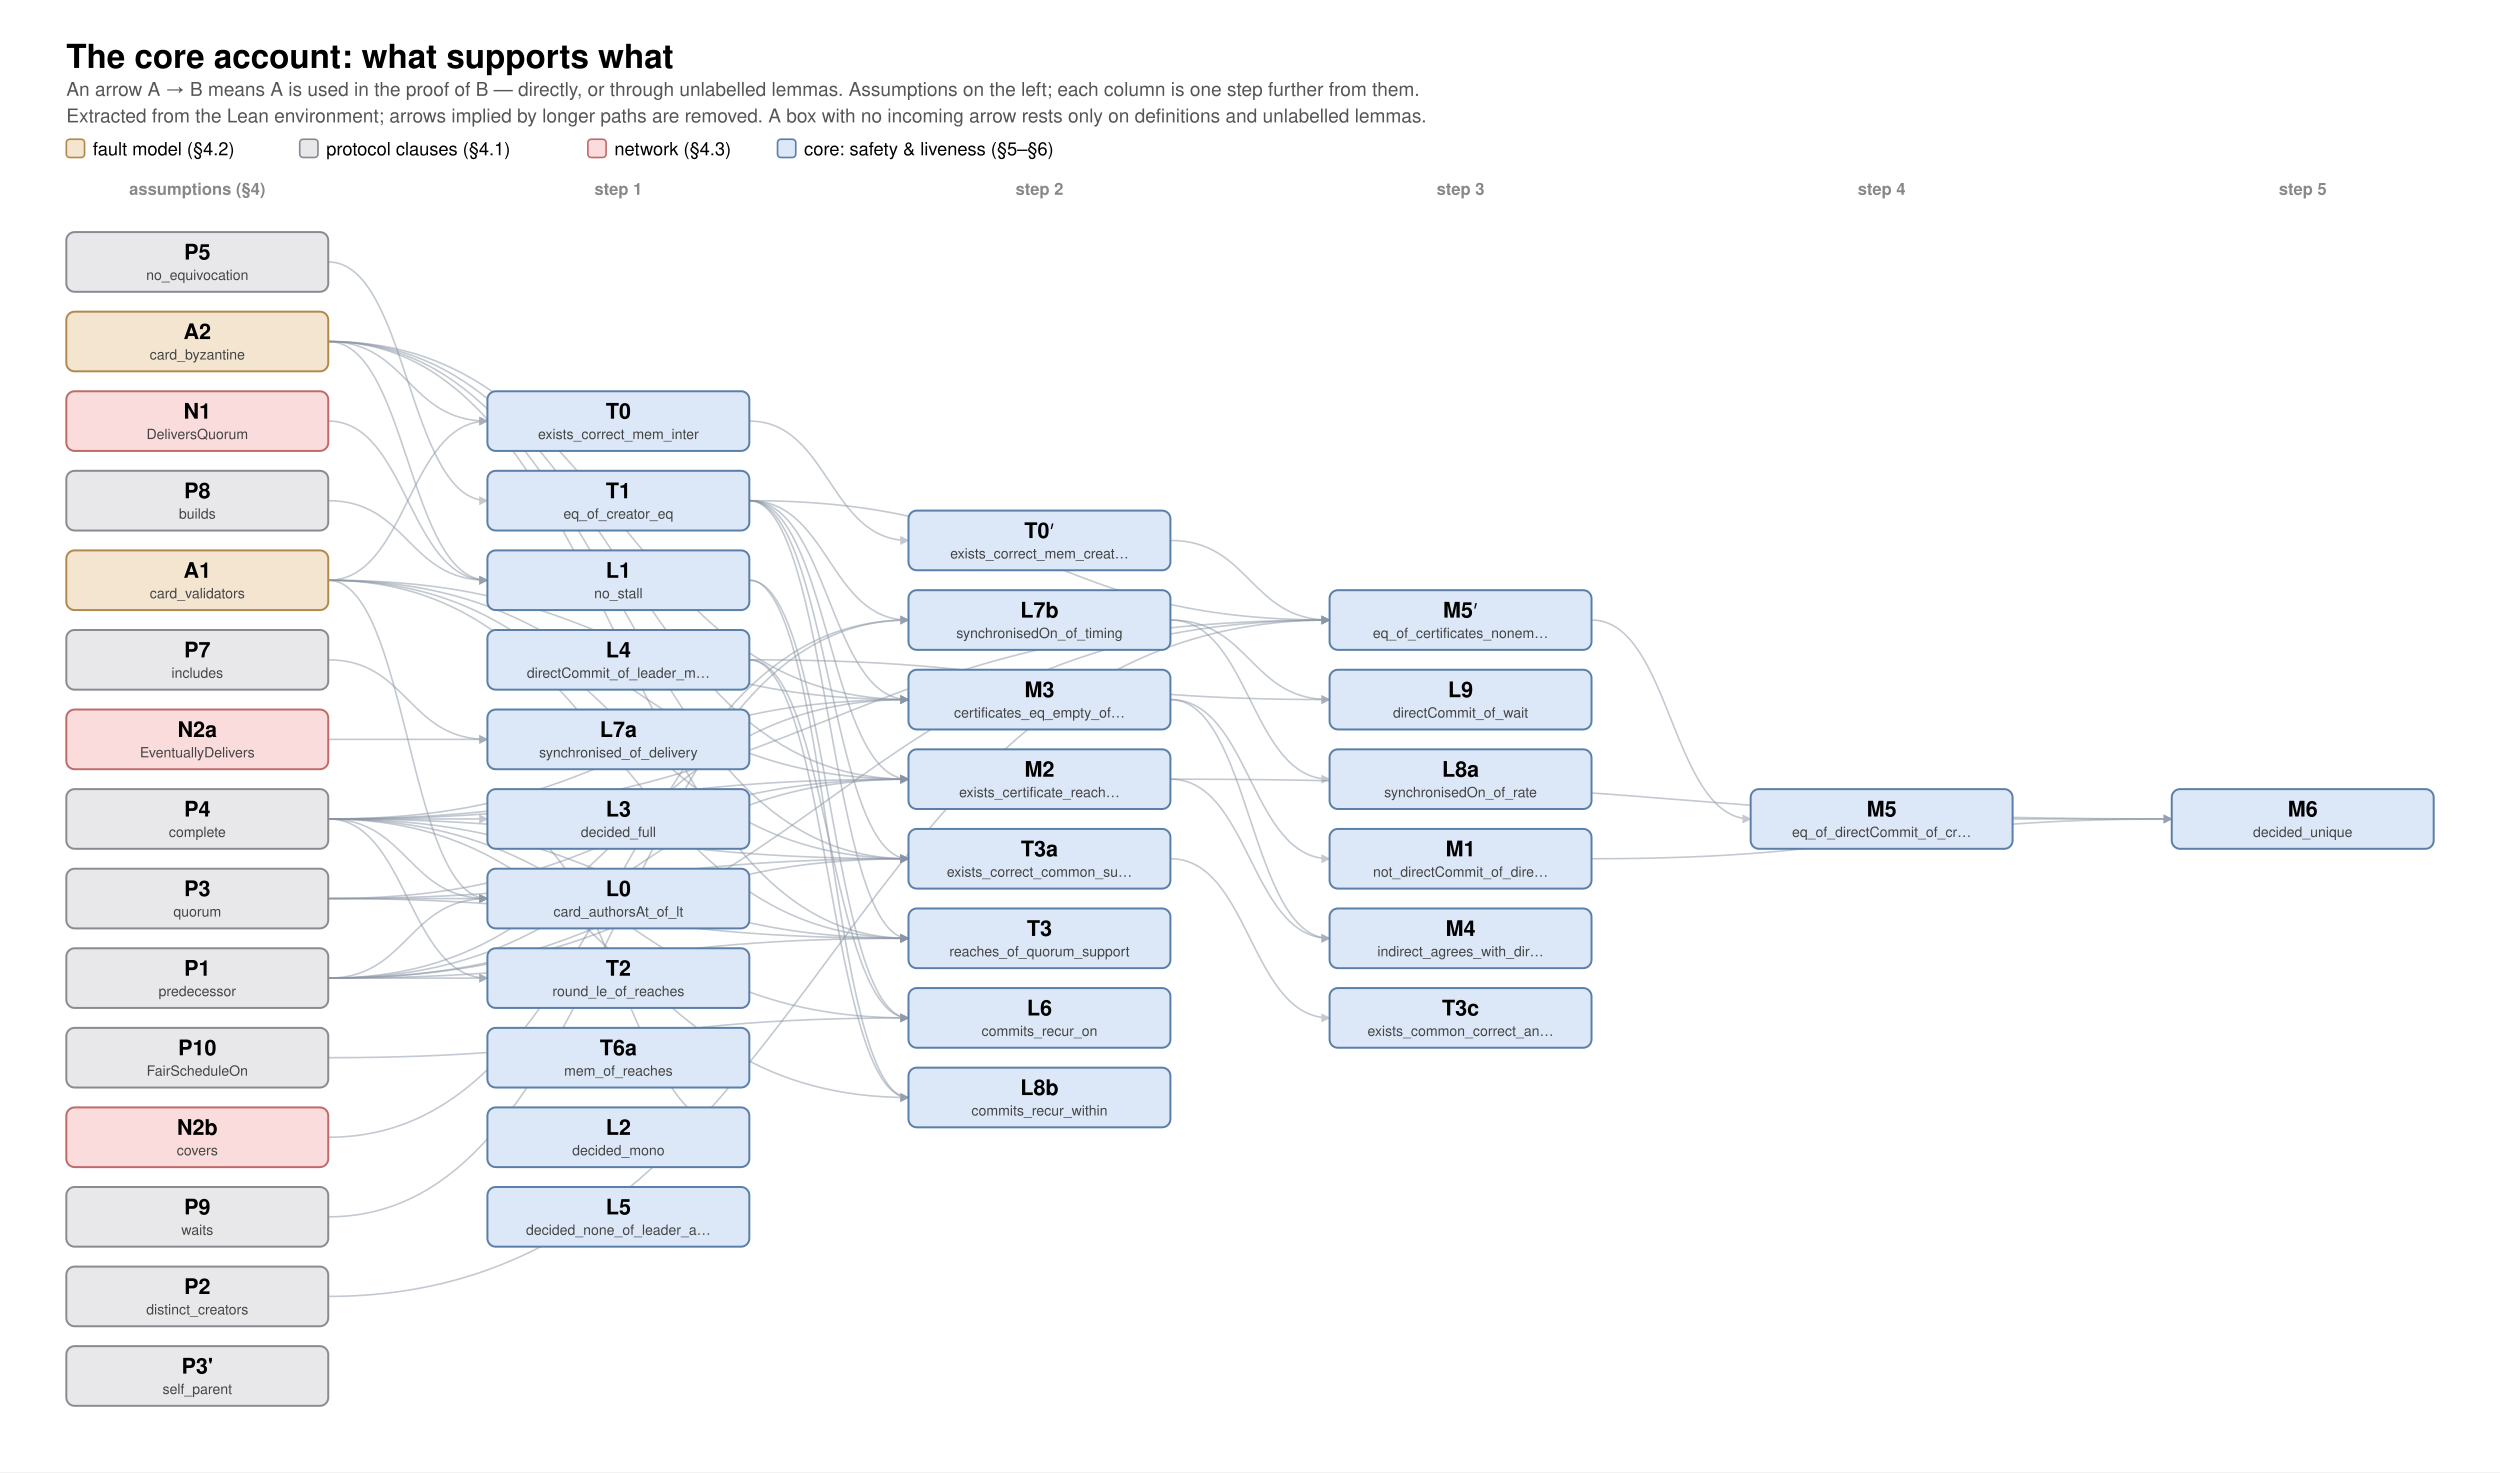
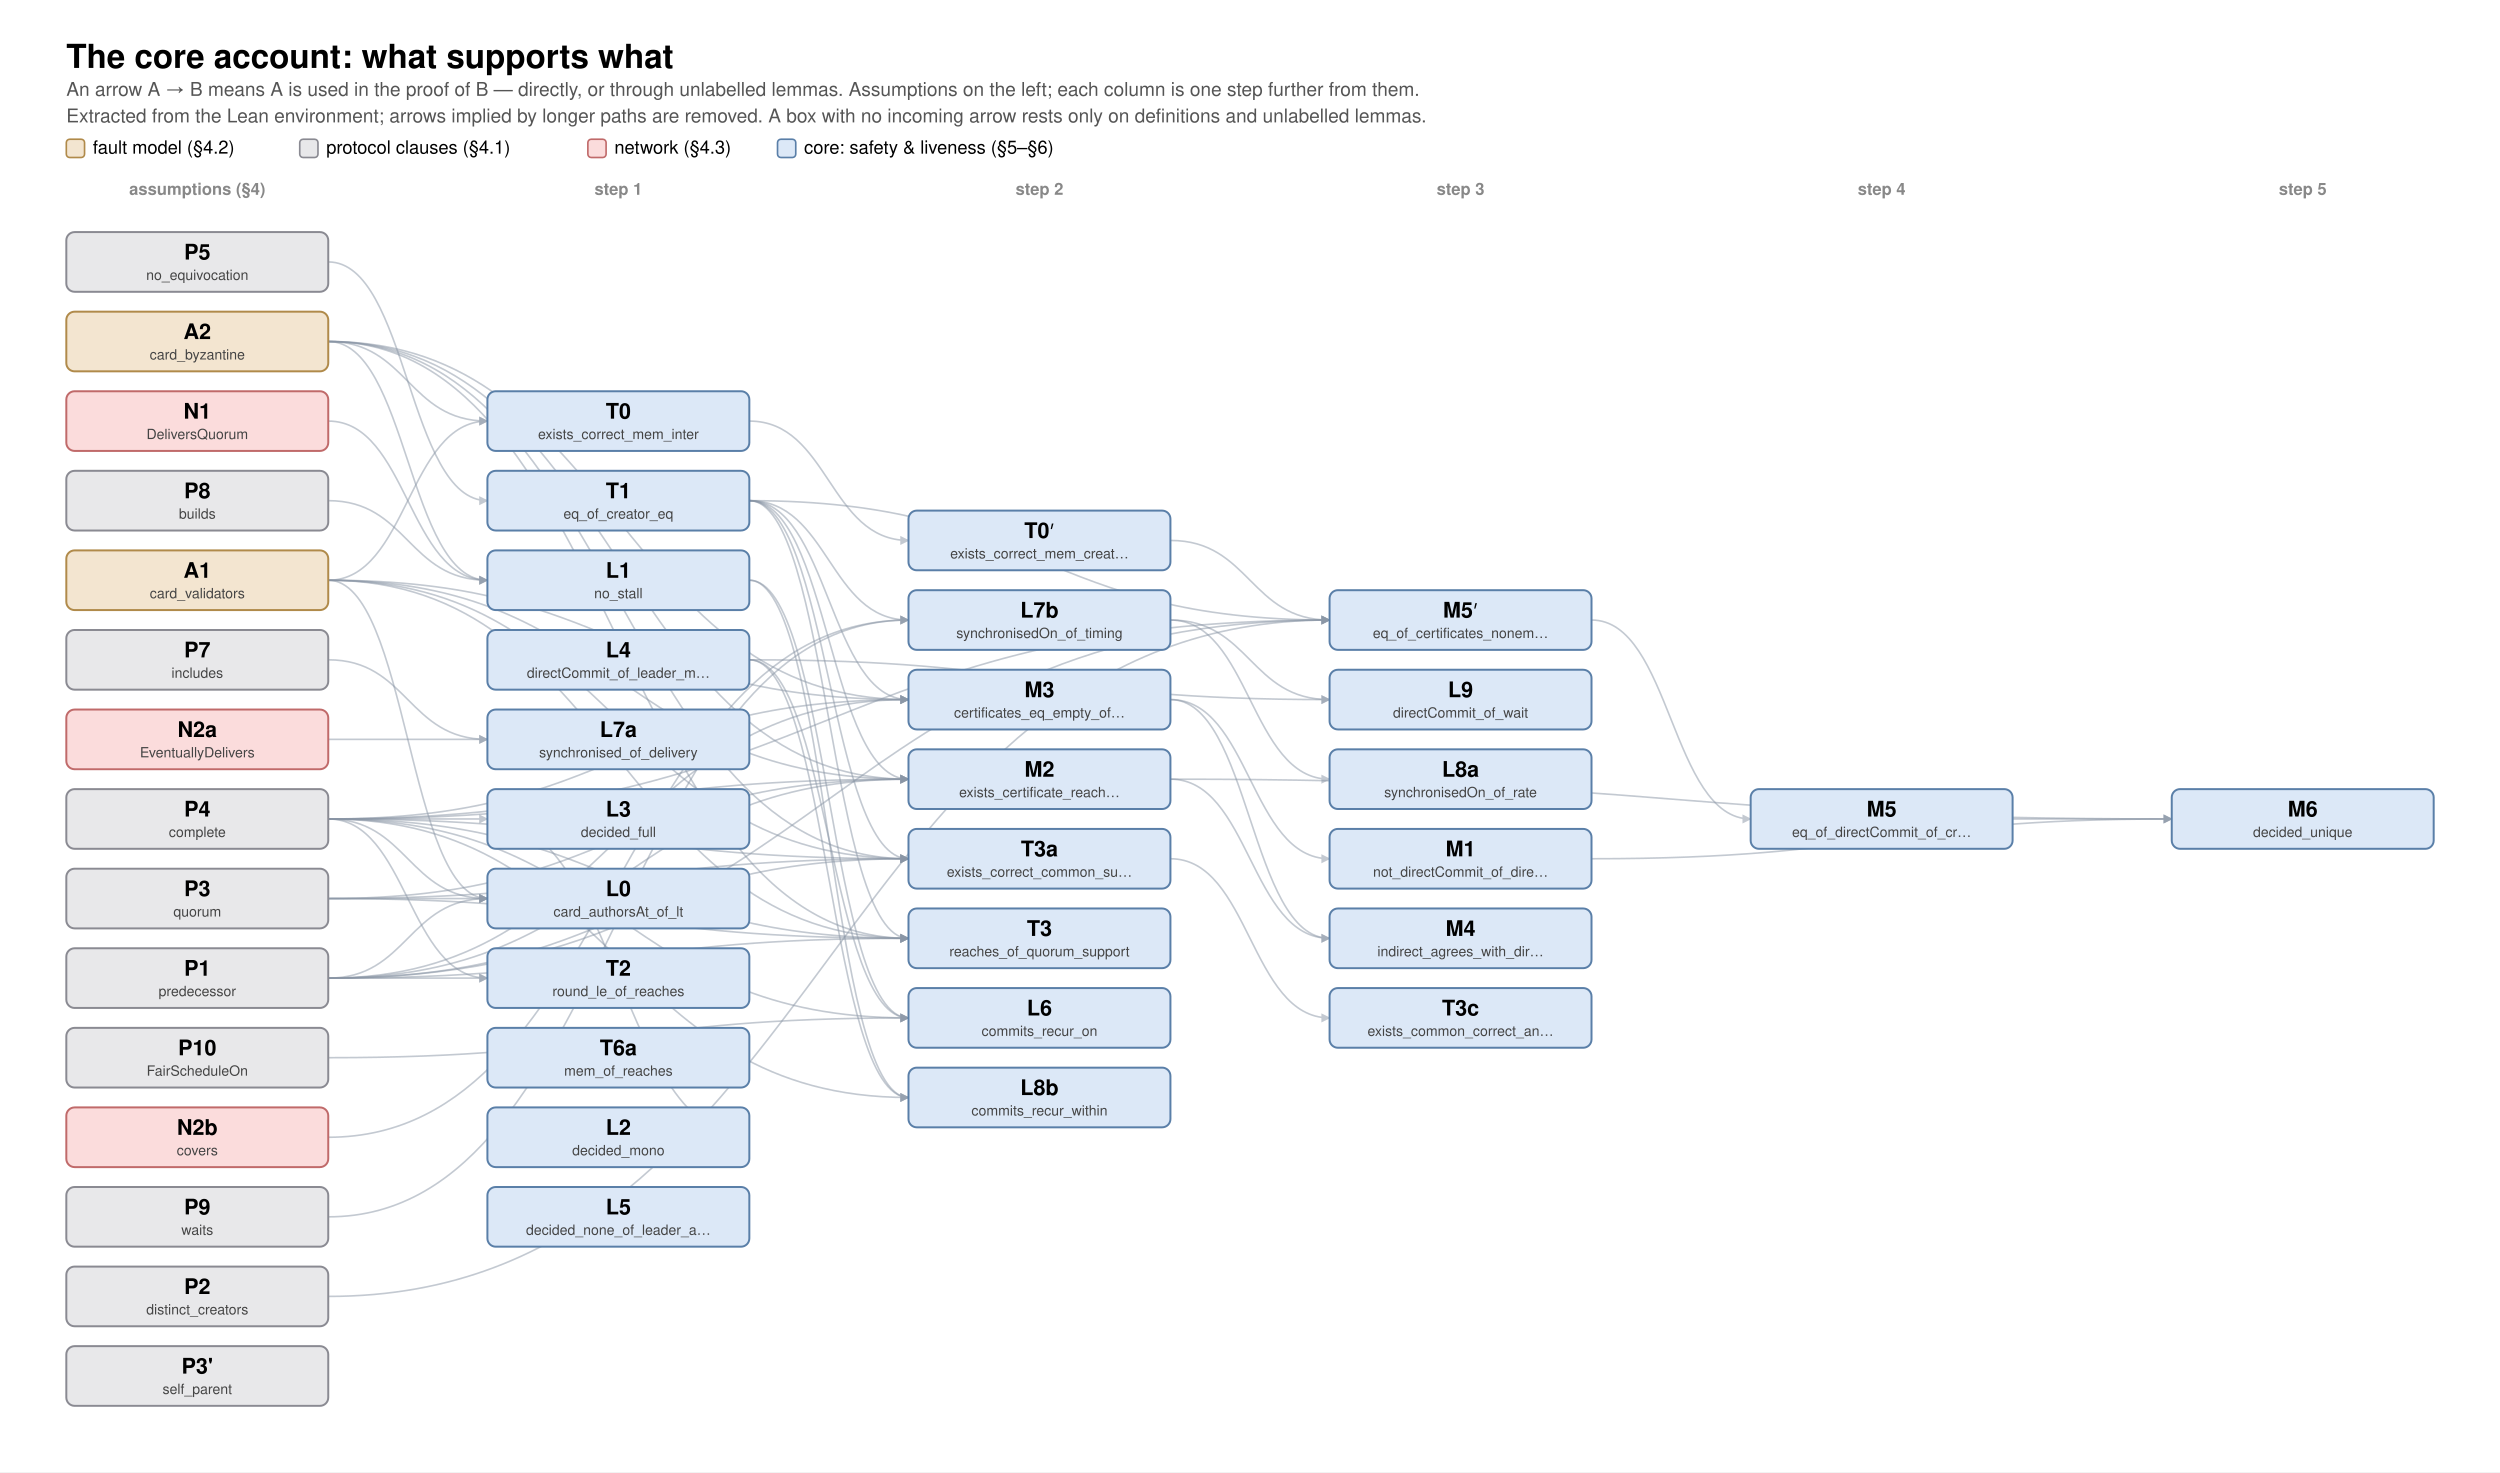
<svg xmlns="http://www.w3.org/2000/svg" width="1508" height="888" viewBox="0 0 1508 888" font-family="Helvetica,Arial,sans-serif">
  <style>text{dominant-baseline:middle}.lbl{font-size:13px;font-weight:700}.nm{font-size:8.5px;fill:#444}.ttl{font-size:20px;font-weight:700}.sub{font-size:11.5px;fill:#555}.key{font-size:11px}.col{font-size:10px;fill:#888;font-weight:700}</style>
  <rect width="1508" height="888" fill="#fff" />
  <defs>
    <marker id="a" viewBox="0 0 10 10" refX="9" refY="5" markerWidth="5.5" markerHeight="5.5" orient="auto-start-reverse">
      <path d="M0,0 L10,5 L0,10 z" fill="#8894a4" />
    </marker>
  </defs>
  <text class="ttl" x="40" y="34">The core account: what supports what</text>
  <text class="sub" x="40" y="54">An arrow A → B means A is used in the proof of B — directly, or through unlabelled lemmas. Assumptions on the left; each column is one step further from them.</text>
  <text class="sub" x="40" y="70">Extracted from the Lean environment; arrows implied by longer paths are removed. A box with no incoming arrow rests only on definitions and unlabelled lemmas.</text>
  <rect x="40" y="84" width="11" height="11" rx="2" fill="#f3e5d0" stroke="#b08a4a" />
-   <text class="key" x="56" y="90">fault model (§4.2)</text>
+   <text class="key" x="56" y="89">fault model (§4.2)</text>
  <rect x="180.8" y="84" width="11" height="11" rx="2" fill="#e8e8ea" stroke="#8a8a92" />
-   <text class="key" x="196.8" y="90">protocol clauses (§4.1)</text>
+   <text class="key" x="196.8" y="89">protocol clauses (§4.1)</text>
  <rect x="354.6" y="84" width="11" height="11" rx="2" fill="#fbdcdc" stroke="#c06a6a" />
-   <text class="key" x="370.6" y="90">network (§4.3)</text>
+   <text class="key" x="370.6" y="89">network (§4.3)</text>
  <rect x="469.0" y="84" width="11" height="11" rx="2" fill="#dce8f7" stroke="#5a7fa8" />
-   <text class="key" x="485.0" y="90">core: safety &amp; liveness (§5–§6)</text>
+   <text class="key" x="485.0" y="89">core: safety &amp; liveness (§5–§6)</text>
  <text class="col" x="119.0" y="114" text-anchor="middle">assumptions (§4)</text>
  <text class="col" x="373.0" y="114" text-anchor="middle">step 1</text>
  <text class="col" x="627.0" y="114" text-anchor="middle">step 2</text>
  <text class="col" x="881.0" y="114" text-anchor="middle">step 3</text>
  <text class="col" x="1135.0" y="114" text-anchor="middle">step 4</text>
  <text class="col" x="1389.0" y="114" text-anchor="middle">step 5</text>
+   <path d="M198.0,398.0 C246.0,398.0 246.0,446.0 294.0,446.0" fill="none" stroke="#8894a4" stroke-width="1" opacity="0.5" marker-end="url(#a)" />
+   <path d="M198.0,254.0 C246.0,254.0 246.0,350.0 294.0,350.0" fill="none" stroke="#8894a4" stroke-width="1" opacity="0.5" marker-end="url(#a)" />
+   <path d="M706.0,422.0 C754.0,422.0 754.0,518.0 802.0,518.0" fill="none" stroke="#8894a4" stroke-width="1" opacity="0.5" marker-end="url(#a)" />
+   <path d="M706.0,422.0 C754.0,422.0 754.0,566.0 802.0,566.0" fill="none" stroke="#8894a4" stroke-width="1" opacity="0.5" marker-end="url(#a)" />
+   <path d="M198.0,302.0 C246.0,302.0 246.0,350.0 294.0,350.0" fill="none" stroke="#8894a4" stroke-width="1" opacity="0.5" marker-end="url(#a)" />
+   <path d="M198.0,206.0 C373.0,206.0 373.0,518.0 548.0,518.0" fill="none" stroke="#8894a4" stroke-width="1" opacity="0.5" marker-end="url(#a)" />
+   <path d="M198.0,206.0 C373.0,206.0 373.0,422.0 548.0,422.0" fill="none" stroke="#8894a4" stroke-width="1" opacity="0.5" marker-end="url(#a)" />
+   <path d="M198.0,206.0 C373.0,206.0 373.0,566.0 548.0,566.0" fill="none" stroke="#8894a4" stroke-width="1" opacity="0.5" marker-end="url(#a)" />
+   <path d="M198.0,206.0 C246.0,206.0 246.0,350.0 294.0,350.0" fill="none" stroke="#8894a4" stroke-width="1" opacity="0.5" marker-end="url(#a)" />
+   <path d="M198.0,206.0 C246.0,206.0 246.0,254.0 294.0,254.0" fill="none" stroke="#8894a4" stroke-width="1" opacity="0.5" marker-end="url(#a)" />
+   <path d="M198.0,206.0 C373.0,206.0 373.0,470.0 548.0,470.0" fill="none" stroke="#8894a4" stroke-width="1" opacity="0.5" marker-end="url(#a)" />
+   <path d="M198.0,638.0 C373.0,638.0 373.0,614.0 548.0,614.0" fill="none" stroke="#8894a4" stroke-width="1" opacity="0.5" marker-end="url(#a)" />
+   <path d="M960.0,374.0 C1008.0,374.0 1008.0,494.0 1056.0,494.0" fill="none" stroke="#8894a4" stroke-width="1" opacity="0.5" marker-end="url(#a)" />
+   <path d="M198.0,686.0 C373.0,686.0 373.0,374.0 548.0,374.0" fill="none" stroke="#8894a4" stroke-width="1" opacity="0.5" marker-end="url(#a)" />
+   <path d="M1214.0,494.0 C1262.0,494.0 1262.0,494.0 1310.0,494.0" fill="none" stroke="#8894a4" stroke-width="1" opacity="0.5" marker-end="url(#a)" />
+   <path d="M452.0,350.0 C500.0,350.0 500.0,614.0 548.0,614.0" fill="none" stroke="#8894a4" stroke-width="1" opacity="0.5" marker-end="url(#a)" />
+   <path d="M452.0,350.0 C500.0,350.0 500.0,662.0 548.0,662.0" fill="none" stroke="#8894a4" stroke-width="1" opacity="0.5" marker-end="url(#a)" />
+   <path d="M452.0,254.0 C500.0,254.0 500.0,326.0 548.0,326.0" fill="none" stroke="#8894a4" stroke-width="1" opacity="0.5" marker-end="url(#a)" />
+   <path d="M706.0,470.0 C754.0,470.0 754.0,566.0 802.0,566.0" fill="none" stroke="#8894a4" stroke-width="1" opacity="0.5" marker-end="url(#a)" />
+   <path d="M706.0,470.0 C1008.0,470.0 1008.0,494.0 1310.0,494.0" fill="none" stroke="#8894a4" stroke-width="1" opacity="0.5" marker-end="url(#a)" />
+   <path d="M198.0,446.0 C246.0,446.0 246.0,446.0 294.0,446.0" fill="none" stroke="#8894a4" stroke-width="1" opacity="0.5" marker-end="url(#a)" />
+   <path d="M452.0,686.0 C373.0,686.0 373.0,494.0 294.0,494.0" fill="none" stroke="#8894a4" stroke-width="1" opacity="0.5" marker-end="url(#a)" />
+   <path d="M198.0,782.0 C500.0,782.0 500.0,374.0 802.0,374.0" fill="none" stroke="#8894a4" stroke-width="1" opacity="0.5" marker-end="url(#a)" />
+   <path d="M198.0,542.0 C373.0,542.0 373.0,566.0 548.0,566.0" fill="none" stroke="#8894a4" stroke-width="1" opacity="0.5" marker-end="url(#a)" />
+   <path d="M198.0,542.0 C373.0,542.0 373.0,470.0 548.0,470.0" fill="none" stroke="#8894a4" stroke-width="1" opacity="0.5" marker-end="url(#a)" />
+   <path d="M198.0,542.0 C373.0,542.0 373.0,518.0 548.0,518.0" fill="none" stroke="#8894a4" stroke-width="1" opacity="0.5" marker-end="url(#a)" />
+   <path d="M198.0,542.0 C246.0,542.0 246.0,542.0 294.0,542.0" fill="none" stroke="#8894a4" stroke-width="1" opacity="0.5" marker-end="url(#a)" />
+   <path d="M706.0,326.0 C754.0,326.0 754.0,374.0 802.0,374.0" fill="none" stroke="#8894a4" stroke-width="1" opacity="0.5" marker-end="url(#a)" />
+   <path d="M198.0,158.0 C246.0,158.0 246.0,302.0 294.0,302.0" fill="none" stroke="#8894a4" stroke-width="1" opacity="0.5" marker-end="url(#a)" />
+   <path d="M960.0,518.0 C1135.0,518.0 1135.0,494.0 1310.0,494.0" fill="none" stroke="#8894a4" stroke-width="1" opacity="0.5" marker-end="url(#a)" />
+   <path d="M706.0,518.0 C754.0,518.0 754.0,614.0 802.0,614.0" fill="none" stroke="#8894a4" stroke-width="1" opacity="0.5" marker-end="url(#a)" />
  <path d="M706.0,374.0 C754.0,374.0 754.0,470.0 802.0,470.0" fill="none" stroke="#8894a4" stroke-width="1" opacity="0.5" marker-end="url(#a)" />
  <path d="M706.0,374.0 C754.0,374.0 754.0,422.0 802.0,422.0" fill="none" stroke="#8894a4" stroke-width="1" opacity="0.5" marker-end="url(#a)" />
-   <path d="M198.0,782.0 C500.0,782.0 500.0,374.0 802.0,374.0" fill="none" stroke="#8894a4" stroke-width="1" opacity="0.5" marker-end="url(#a)" />
-   <path d="M960.0,518.0 C1135.0,518.0 1135.0,494.0 1310.0,494.0" fill="none" stroke="#8894a4" stroke-width="1" opacity="0.5" marker-end="url(#a)" />
+   <path d="M198.0,590.0 C500.0,590.0 500.0,374.0 802.0,374.0" fill="none" stroke="#8894a4" stroke-width="1" opacity="0.5" marker-end="url(#a)" />
+   <path d="M198.0,590.0 C373.0,590.0 373.0,518.0 548.0,518.0" fill="none" stroke="#8894a4" stroke-width="1" opacity="0.5" marker-end="url(#a)" />
+   <path d="M198.0,590.0 C373.0,590.0 373.0,422.0 548.0,422.0" fill="none" stroke="#8894a4" stroke-width="1" opacity="0.5" marker-end="url(#a)" />
+   <path d="M198.0,590.0 C246.0,590.0 246.0,590.0 294.0,590.0" fill="none" stroke="#8894a4" stroke-width="1" opacity="0.5" marker-end="url(#a)" />
+   <path d="M198.0,590.0 C373.0,590.0 373.0,566.0 548.0,566.0" fill="none" stroke="#8894a4" stroke-width="1" opacity="0.5" marker-end="url(#a)" />
+   <path d="M198.0,590.0 C373.0,590.0 373.0,470.0 548.0,470.0" fill="none" stroke="#8894a4" stroke-width="1" opacity="0.5" marker-end="url(#a)" />
+   <path d="M198.0,590.0 C246.0,590.0 246.0,542.0 294.0,542.0" fill="none" stroke="#8894a4" stroke-width="1" opacity="0.5" marker-end="url(#a)" />
+   <path d="M198.0,350.0 C373.0,350.0 373.0,518.0 548.0,518.0" fill="none" stroke="#8894a4" stroke-width="1" opacity="0.5" marker-end="url(#a)" />
+   <path d="M198.0,350.0 C373.0,350.0 373.0,422.0 548.0,422.0" fill="none" stroke="#8894a4" stroke-width="1" opacity="0.5" marker-end="url(#a)" />
+   <path d="M198.0,350.0 C373.0,350.0 373.0,566.0 548.0,566.0" fill="none" stroke="#8894a4" stroke-width="1" opacity="0.5" marker-end="url(#a)" />
+   <path d="M198.0,350.0 C246.0,350.0 246.0,254.0 294.0,254.0" fill="none" stroke="#8894a4" stroke-width="1" opacity="0.5" marker-end="url(#a)" />
+   <path d="M198.0,350.0 C373.0,350.0 373.0,470.0 548.0,470.0" fill="none" stroke="#8894a4" stroke-width="1" opacity="0.5" marker-end="url(#a)" />
+   <path d="M198.0,350.0 C246.0,350.0 246.0,542.0 294.0,542.0" fill="none" stroke="#8894a4" stroke-width="1" opacity="0.5" marker-end="url(#a)" />
+   <path d="M198.0,494.0 C500.0,494.0 500.0,374.0 802.0,374.0" fill="none" stroke="#8894a4" stroke-width="1" opacity="0.5" marker-end="url(#a)" />
+   <path d="M198.0,494.0 C373.0,494.0 373.0,518.0 548.0,518.0" fill="none" stroke="#8894a4" stroke-width="1" opacity="0.5" marker-end="url(#a)" />
  <path d="M198.0,494.0 C373.0,494.0 373.0,422.0 548.0,422.0" fill="none" stroke="#8894a4" stroke-width="1" opacity="0.5" marker-end="url(#a)" />
+   <path d="M198.0,494.0 C373.0,494.0 373.0,662.0 548.0,662.0" fill="none" stroke="#8894a4" stroke-width="1" opacity="0.5" marker-end="url(#a)" />
+   <path d="M198.0,494.0 C246.0,494.0 246.0,494.0 294.0,494.0" fill="none" stroke="#8894a4" stroke-width="1" opacity="0.5" marker-end="url(#a)" />
+   <path d="M198.0,494.0 C246.0,494.0 246.0,590.0 294.0,590.0" fill="none" stroke="#8894a4" stroke-width="1" opacity="0.5" marker-end="url(#a)" />
+   <path d="M198.0,494.0 C373.0,494.0 373.0,566.0 548.0,566.0" fill="none" stroke="#8894a4" stroke-width="1" opacity="0.5" marker-end="url(#a)" />
+   <path d="M198.0,494.0 C373.0,494.0 373.0,470.0 548.0,470.0" fill="none" stroke="#8894a4" stroke-width="1" opacity="0.5" marker-end="url(#a)" />
+   <path d="M198.0,494.0 C373.0,494.0 373.0,614.0 548.0,614.0" fill="none" stroke="#8894a4" stroke-width="1" opacity="0.5" marker-end="url(#a)" />
  <path d="M198.0,494.0 C246.0,494.0 246.0,542.0 294.0,542.0" fill="none" stroke="#8894a4" stroke-width="1" opacity="0.5" marker-end="url(#a)" />
-   <path d="M198.0,494.0 C373.0,494.0 373.0,662.0 548.0,662.0" fill="none" stroke="#8894a4" stroke-width="1" opacity="0.5" marker-end="url(#a)" />
-   <path d="M198.0,494.0 C373.0,494.0 373.0,614.0 548.0,614.0" fill="none" stroke="#8894a4" stroke-width="1" opacity="0.5" marker-end="url(#a)" />
-   <path d="M198.0,494.0 C246.0,494.0 246.0,590.0 294.0,590.0" fill="none" stroke="#8894a4" stroke-width="1" opacity="0.5" marker-end="url(#a)" />
-   <path d="M198.0,494.0 C373.0,494.0 373.0,518.0 548.0,518.0" fill="none" stroke="#8894a4" stroke-width="1" opacity="0.5" marker-end="url(#a)" />
-   <path d="M198.0,494.0 C373.0,494.0 373.0,470.0 548.0,470.0" fill="none" stroke="#8894a4" stroke-width="1" opacity="0.5" marker-end="url(#a)" />
-   <path d="M198.0,494.0 C500.0,494.0 500.0,374.0 802.0,374.0" fill="none" stroke="#8894a4" stroke-width="1" opacity="0.5" marker-end="url(#a)" />
-   <path d="M198.0,494.0 C373.0,494.0 373.0,566.0 548.0,566.0" fill="none" stroke="#8894a4" stroke-width="1" opacity="0.5" marker-end="url(#a)" />
-   <path d="M198.0,494.0 C246.0,494.0 246.0,494.0 294.0,494.0" fill="none" stroke="#8894a4" stroke-width="1" opacity="0.5" marker-end="url(#a)" />
-   <path d="M452.0,254.0 C500.0,254.0 500.0,326.0 548.0,326.0" fill="none" stroke="#8894a4" stroke-width="1" opacity="0.5" marker-end="url(#a)" />
-   <path d="M1214.0,494.0 C1262.0,494.0 1262.0,494.0 1310.0,494.0" fill="none" stroke="#8894a4" stroke-width="1" opacity="0.5" marker-end="url(#a)" />
-   <path d="M198.0,686.0 C373.0,686.0 373.0,374.0 548.0,374.0" fill="none" stroke="#8894a4" stroke-width="1" opacity="0.5" marker-end="url(#a)" />
-   <path d="M706.0,422.0 C754.0,422.0 754.0,566.0 802.0,566.0" fill="none" stroke="#8894a4" stroke-width="1" opacity="0.5" marker-end="url(#a)" />
-   <path d="M706.0,422.0 C754.0,422.0 754.0,518.0 802.0,518.0" fill="none" stroke="#8894a4" stroke-width="1" opacity="0.5" marker-end="url(#a)" />
-   <path d="M198.0,206.0 C373.0,206.0 373.0,422.0 548.0,422.0" fill="none" stroke="#8894a4" stroke-width="1" opacity="0.5" marker-end="url(#a)" />
-   <path d="M198.0,206.0 C373.0,206.0 373.0,518.0 548.0,518.0" fill="none" stroke="#8894a4" stroke-width="1" opacity="0.5" marker-end="url(#a)" />
-   <path d="M198.0,206.0 C373.0,206.0 373.0,470.0 548.0,470.0" fill="none" stroke="#8894a4" stroke-width="1" opacity="0.5" marker-end="url(#a)" />
-   <path d="M198.0,206.0 C246.0,206.0 246.0,254.0 294.0,254.0" fill="none" stroke="#8894a4" stroke-width="1" opacity="0.5" marker-end="url(#a)" />
-   <path d="M198.0,206.0 C246.0,206.0 246.0,350.0 294.0,350.0" fill="none" stroke="#8894a4" stroke-width="1" opacity="0.5" marker-end="url(#a)" />
-   <path d="M198.0,206.0 C373.0,206.0 373.0,566.0 548.0,566.0" fill="none" stroke="#8894a4" stroke-width="1" opacity="0.5" marker-end="url(#a)" />
-   <path d="M198.0,590.0 C373.0,590.0 373.0,422.0 548.0,422.0" fill="none" stroke="#8894a4" stroke-width="1" opacity="0.5" marker-end="url(#a)" />
-   <path d="M198.0,590.0 C246.0,590.0 246.0,542.0 294.0,542.0" fill="none" stroke="#8894a4" stroke-width="1" opacity="0.5" marker-end="url(#a)" />
-   <path d="M198.0,590.0 C246.0,590.0 246.0,590.0 294.0,590.0" fill="none" stroke="#8894a4" stroke-width="1" opacity="0.5" marker-end="url(#a)" />
-   <path d="M198.0,590.0 C373.0,590.0 373.0,518.0 548.0,518.0" fill="none" stroke="#8894a4" stroke-width="1" opacity="0.5" marker-end="url(#a)" />
-   <path d="M198.0,590.0 C373.0,590.0 373.0,470.0 548.0,470.0" fill="none" stroke="#8894a4" stroke-width="1" opacity="0.5" marker-end="url(#a)" />
-   <path d="M198.0,590.0 C500.0,590.0 500.0,374.0 802.0,374.0" fill="none" stroke="#8894a4" stroke-width="1" opacity="0.5" marker-end="url(#a)" />
-   <path d="M198.0,590.0 C373.0,590.0 373.0,566.0 548.0,566.0" fill="none" stroke="#8894a4" stroke-width="1" opacity="0.5" marker-end="url(#a)" />
-   <path d="M706.0,518.0 C754.0,518.0 754.0,614.0 802.0,614.0" fill="none" stroke="#8894a4" stroke-width="1" opacity="0.5" marker-end="url(#a)" />
-   <path d="M198.0,158.0 C246.0,158.0 246.0,302.0 294.0,302.0" fill="none" stroke="#8894a4" stroke-width="1" opacity="0.5" marker-end="url(#a)" />
-   <path d="M198.0,302.0 C246.0,302.0 246.0,350.0 294.0,350.0" fill="none" stroke="#8894a4" stroke-width="1" opacity="0.5" marker-end="url(#a)" />
-   <path d="M198.0,446.0 C246.0,446.0 246.0,446.0 294.0,446.0" fill="none" stroke="#8894a4" stroke-width="1" opacity="0.5" marker-end="url(#a)" />
-   <path d="M198.0,398.0 C246.0,398.0 246.0,446.0 294.0,446.0" fill="none" stroke="#8894a4" stroke-width="1" opacity="0.5" marker-end="url(#a)" />
-   <path d="M198.0,254.0 C246.0,254.0 246.0,350.0 294.0,350.0" fill="none" stroke="#8894a4" stroke-width="1" opacity="0.5" marker-end="url(#a)" />
-   <path d="M452.0,686.0 C373.0,686.0 373.0,494.0 294.0,494.0" fill="none" stroke="#8894a4" stroke-width="1" opacity="0.5" marker-end="url(#a)" />
+   <path d="M452.0,398.0 C500.0,398.0 500.0,614.0 548.0,614.0" fill="none" stroke="#8894a4" stroke-width="1" opacity="0.5" marker-end="url(#a)" />
  <path d="M452.0,398.0 C500.0,398.0 500.0,662.0 548.0,662.0" fill="none" stroke="#8894a4" stroke-width="1" opacity="0.5" marker-end="url(#a)" />
  <path d="M452.0,398.0 C627.0,398.0 627.0,422.0 802.0,422.0" fill="none" stroke="#8894a4" stroke-width="1" opacity="0.5" marker-end="url(#a)" />
-   <path d="M452.0,398.0 C500.0,398.0 500.0,614.0 548.0,614.0" fill="none" stroke="#8894a4" stroke-width="1" opacity="0.5" marker-end="url(#a)" />
-   <path d="M706.0,326.0 C754.0,326.0 754.0,374.0 802.0,374.0" fill="none" stroke="#8894a4" stroke-width="1" opacity="0.5" marker-end="url(#a)" />
  <path d="M198.0,734.0 C373.0,734.0 373.0,374.0 548.0,374.0" fill="none" stroke="#8894a4" stroke-width="1" opacity="0.5" marker-end="url(#a)" />
-   <path d="M706.0,470.0 C754.0,470.0 754.0,566.0 802.0,566.0" fill="none" stroke="#8894a4" stroke-width="1" opacity="0.5" marker-end="url(#a)" />
-   <path d="M706.0,470.0 C1008.0,470.0 1008.0,494.0 1310.0,494.0" fill="none" stroke="#8894a4" stroke-width="1" opacity="0.5" marker-end="url(#a)" />
-   <path d="M960.0,374.0 C1008.0,374.0 1008.0,494.0 1056.0,494.0" fill="none" stroke="#8894a4" stroke-width="1" opacity="0.5" marker-end="url(#a)" />
-   <path d="M452.0,350.0 C500.0,350.0 500.0,662.0 548.0,662.0" fill="none" stroke="#8894a4" stroke-width="1" opacity="0.5" marker-end="url(#a)" />
-   <path d="M452.0,350.0 C500.0,350.0 500.0,614.0 548.0,614.0" fill="none" stroke="#8894a4" stroke-width="1" opacity="0.5" marker-end="url(#a)" />
+   <path d="M452.0,302.0 C627.0,302.0 627.0,374.0 802.0,374.0" fill="none" stroke="#8894a4" stroke-width="1" opacity="0.5" marker-end="url(#a)" />
+   <path d="M452.0,302.0 C500.0,302.0 500.0,518.0 548.0,518.0" fill="none" stroke="#8894a4" stroke-width="1" opacity="0.5" marker-end="url(#a)" />
  <path d="M452.0,302.0 C500.0,302.0 500.0,422.0 548.0,422.0" fill="none" stroke="#8894a4" stroke-width="1" opacity="0.5" marker-end="url(#a)" />
+   <path d="M452.0,302.0 C500.0,302.0 500.0,566.0 548.0,566.0" fill="none" stroke="#8894a4" stroke-width="1" opacity="0.5" marker-end="url(#a)" />
+   <path d="M452.0,302.0 C500.0,302.0 500.0,470.0 548.0,470.0" fill="none" stroke="#8894a4" stroke-width="1" opacity="0.5" marker-end="url(#a)" />
  <path d="M452.0,302.0 C500.0,302.0 500.0,374.0 548.0,374.0" fill="none" stroke="#8894a4" stroke-width="1" opacity="0.5" marker-end="url(#a)" />
-   <path d="M452.0,302.0 C500.0,302.0 500.0,518.0 548.0,518.0" fill="none" stroke="#8894a4" stroke-width="1" opacity="0.5" marker-end="url(#a)" />
-   <path d="M452.0,302.0 C500.0,302.0 500.0,470.0 548.0,470.0" fill="none" stroke="#8894a4" stroke-width="1" opacity="0.5" marker-end="url(#a)" />
-   <path d="M452.0,302.0 C627.0,302.0 627.0,374.0 802.0,374.0" fill="none" stroke="#8894a4" stroke-width="1" opacity="0.5" marker-end="url(#a)" />
-   <path d="M452.0,302.0 C500.0,302.0 500.0,566.0 548.0,566.0" fill="none" stroke="#8894a4" stroke-width="1" opacity="0.5" marker-end="url(#a)" />
-   <path d="M198.0,350.0 C373.0,350.0 373.0,422.0 548.0,422.0" fill="none" stroke="#8894a4" stroke-width="1" opacity="0.5" marker-end="url(#a)" />
-   <path d="M198.0,350.0 C246.0,350.0 246.0,542.0 294.0,542.0" fill="none" stroke="#8894a4" stroke-width="1" opacity="0.5" marker-end="url(#a)" />
-   <path d="M198.0,350.0 C373.0,350.0 373.0,518.0 548.0,518.0" fill="none" stroke="#8894a4" stroke-width="1" opacity="0.5" marker-end="url(#a)" />
-   <path d="M198.0,350.0 C373.0,350.0 373.0,470.0 548.0,470.0" fill="none" stroke="#8894a4" stroke-width="1" opacity="0.5" marker-end="url(#a)" />
-   <path d="M198.0,350.0 C246.0,350.0 246.0,254.0 294.0,254.0" fill="none" stroke="#8894a4" stroke-width="1" opacity="0.5" marker-end="url(#a)" />
-   <path d="M198.0,350.0 C373.0,350.0 373.0,566.0 548.0,566.0" fill="none" stroke="#8894a4" stroke-width="1" opacity="0.5" marker-end="url(#a)" />
-   <path d="M198.0,638.0 C373.0,638.0 373.0,614.0 548.0,614.0" fill="none" stroke="#8894a4" stroke-width="1" opacity="0.5" marker-end="url(#a)" />
-   <path d="M198.0,542.0 C373.0,542.0 373.0,518.0 548.0,518.0" fill="none" stroke="#8894a4" stroke-width="1" opacity="0.5" marker-end="url(#a)" />
-   <path d="M198.0,542.0 C246.0,542.0 246.0,542.0 294.0,542.0" fill="none" stroke="#8894a4" stroke-width="1" opacity="0.5" marker-end="url(#a)" />
-   <path d="M198.0,542.0 C373.0,542.0 373.0,470.0 548.0,470.0" fill="none" stroke="#8894a4" stroke-width="1" opacity="0.5" marker-end="url(#a)" />
-   <path d="M198.0,542.0 C373.0,542.0 373.0,566.0 548.0,566.0" fill="none" stroke="#8894a4" stroke-width="1" opacity="0.5" marker-end="url(#a)" />
  <g>
    <rect x="40.0" y="140.0" width="158" height="36" rx="5" fill="#e8e8ea" stroke="#8a8a92" stroke-width="1.2" />
    <text class="lbl" x="119.0" y="152.0" text-anchor="middle">P5</text>
    <text class="nm" x="119.0" y="166.0" text-anchor="middle">no_equivocation</text>
  </g>
  <g>
    <rect x="40.0" y="188.0" width="158" height="36" rx="5" fill="#f3e5d0" stroke="#b08a4a" stroke-width="1.2" />
    <text class="lbl" x="119.0" y="200.0" text-anchor="middle">A2</text>
    <text class="nm" x="119.0" y="214.0" text-anchor="middle">card_byzantine</text>
  </g>
  <g>
    <rect x="40.0" y="236.0" width="158" height="36" rx="5" fill="#fbdcdc" stroke="#c06a6a" stroke-width="1.2" />
    <text class="lbl" x="119.0" y="248.0" text-anchor="middle">N1</text>
    <text class="nm" x="119.0" y="262.0" text-anchor="middle">DeliversQuorum</text>
  </g>
  <g>
    <rect x="40.0" y="284.0" width="158" height="36" rx="5" fill="#e8e8ea" stroke="#8a8a92" stroke-width="1.2" />
    <text class="lbl" x="119.0" y="296.0" text-anchor="middle">P8</text>
    <text class="nm" x="119.0" y="310.0" text-anchor="middle">builds</text>
  </g>
  <g>
    <rect x="40.0" y="332.0" width="158" height="36" rx="5" fill="#f3e5d0" stroke="#b08a4a" stroke-width="1.2" />
    <text class="lbl" x="119.0" y="344.0" text-anchor="middle">A1</text>
    <text class="nm" x="119.0" y="358.0" text-anchor="middle">card_validators</text>
  </g>
  <g>
    <rect x="40.0" y="380.0" width="158" height="36" rx="5" fill="#e8e8ea" stroke="#8a8a92" stroke-width="1.2" />
    <text class="lbl" x="119.0" y="392.0" text-anchor="middle">P7</text>
    <text class="nm" x="119.0" y="406.0" text-anchor="middle">includes</text>
  </g>
  <g>
    <rect x="40.0" y="428.0" width="158" height="36" rx="5" fill="#fbdcdc" stroke="#c06a6a" stroke-width="1.2" />
    <text class="lbl" x="119.0" y="440.0" text-anchor="middle">N2a</text>
    <text class="nm" x="119.0" y="454.0" text-anchor="middle">EventuallyDelivers</text>
  </g>
  <g>
    <rect x="40.0" y="476.0" width="158" height="36" rx="5" fill="#e8e8ea" stroke="#8a8a92" stroke-width="1.2" />
    <text class="lbl" x="119.0" y="488.0" text-anchor="middle">P4</text>
    <text class="nm" x="119.0" y="502.0" text-anchor="middle">complete</text>
  </g>
  <g>
    <rect x="40.0" y="524.0" width="158" height="36" rx="5" fill="#e8e8ea" stroke="#8a8a92" stroke-width="1.2" />
    <text class="lbl" x="119.0" y="536.0" text-anchor="middle">P3</text>
    <text class="nm" x="119.0" y="550.0" text-anchor="middle">quorum</text>
  </g>
  <g>
    <rect x="40.0" y="572.0" width="158" height="36" rx="5" fill="#e8e8ea" stroke="#8a8a92" stroke-width="1.2" />
    <text class="lbl" x="119.0" y="584.0" text-anchor="middle">P1</text>
    <text class="nm" x="119.0" y="598.0" text-anchor="middle">predecessor</text>
  </g>
  <g>
    <rect x="40.0" y="620.0" width="158" height="36" rx="5" fill="#e8e8ea" stroke="#8a8a92" stroke-width="1.2" />
    <text class="lbl" x="119.0" y="632.0" text-anchor="middle">P10</text>
    <text class="nm" x="119.0" y="646.0" text-anchor="middle">FairScheduleOn</text>
  </g>
  <g>
    <rect x="40.0" y="668.0" width="158" height="36" rx="5" fill="#fbdcdc" stroke="#c06a6a" stroke-width="1.2" />
    <text class="lbl" x="119.0" y="680.0" text-anchor="middle">N2b</text>
    <text class="nm" x="119.0" y="694.0" text-anchor="middle">covers</text>
  </g>
  <g>
    <rect x="40.0" y="716.0" width="158" height="36" rx="5" fill="#e8e8ea" stroke="#8a8a92" stroke-width="1.2" />
    <text class="lbl" x="119.0" y="728.0" text-anchor="middle">P9</text>
    <text class="nm" x="119.0" y="742.0" text-anchor="middle">waits</text>
  </g>
  <g>
    <rect x="40.0" y="764.0" width="158" height="36" rx="5" fill="#e8e8ea" stroke="#8a8a92" stroke-width="1.2" />
    <text class="lbl" x="119.0" y="776.0" text-anchor="middle">P2</text>
    <text class="nm" x="119.0" y="790.0" text-anchor="middle">distinct_creators</text>
  </g>
  <g>
    <rect x="40.0" y="812.0" width="158" height="36" rx="5" fill="#e8e8ea" stroke="#8a8a92" stroke-width="1.2" />
    <text class="lbl" x="119.0" y="824.0" text-anchor="middle">P3'</text>
    <text class="nm" x="119.0" y="838.0" text-anchor="middle">self_parent</text>
  </g>
  <g>
    <rect x="294.0" y="236.0" width="158" height="36" rx="5" fill="#dce8f7" stroke="#5a7fa8" stroke-width="1.2" />
    <text class="lbl" x="373.0" y="248.0" text-anchor="middle">T0</text>
    <text class="nm" x="373.0" y="262.0" text-anchor="middle">exists_correct_mem_inter</text>
  </g>
  <g>
    <rect x="294.0" y="284.0" width="158" height="36" rx="5" fill="#dce8f7" stroke="#5a7fa8" stroke-width="1.2" />
    <text class="lbl" x="373.0" y="296.0" text-anchor="middle">T1</text>
    <text class="nm" x="373.0" y="310.0" text-anchor="middle">eq_of_creator_eq</text>
  </g>
  <g>
    <rect x="294.0" y="332.0" width="158" height="36" rx="5" fill="#dce8f7" stroke="#5a7fa8" stroke-width="1.2" />
    <text class="lbl" x="373.0" y="344.0" text-anchor="middle">L1</text>
    <text class="nm" x="373.0" y="358.0" text-anchor="middle">no_stall</text>
  </g>
  <g>
    <rect x="294.0" y="380.0" width="158" height="36" rx="5" fill="#dce8f7" stroke="#5a7fa8" stroke-width="1.2" />
    <text class="lbl" x="373.0" y="392.0" text-anchor="middle">L4</text>
    <text class="nm" x="373.0" y="406.0" text-anchor="middle">directCommit_of_leader_m…</text>
  </g>
  <g>
    <rect x="294.0" y="428.0" width="158" height="36" rx="5" fill="#dce8f7" stroke="#5a7fa8" stroke-width="1.2" />
    <text class="lbl" x="373.0" y="440.0" text-anchor="middle">L7a</text>
    <text class="nm" x="373.0" y="454.0" text-anchor="middle">synchronised_of_delivery</text>
  </g>
  <g>
    <rect x="294.0" y="476.0" width="158" height="36" rx="5" fill="#dce8f7" stroke="#5a7fa8" stroke-width="1.2" />
    <text class="lbl" x="373.0" y="488.0" text-anchor="middle">L3</text>
    <text class="nm" x="373.0" y="502.0" text-anchor="middle">decided_full</text>
  </g>
  <g>
    <rect x="294.0" y="524.0" width="158" height="36" rx="5" fill="#dce8f7" stroke="#5a7fa8" stroke-width="1.2" />
    <text class="lbl" x="373.0" y="536.0" text-anchor="middle">L0</text>
    <text class="nm" x="373.0" y="550.0" text-anchor="middle">card_authorsAt_of_lt</text>
  </g>
  <g>
    <rect x="294.0" y="572.0" width="158" height="36" rx="5" fill="#dce8f7" stroke="#5a7fa8" stroke-width="1.2" />
    <text class="lbl" x="373.0" y="584.0" text-anchor="middle">T2</text>
    <text class="nm" x="373.0" y="598.0" text-anchor="middle">round_le_of_reaches</text>
  </g>
  <g>
    <rect x="294.0" y="620.0" width="158" height="36" rx="5" fill="#dce8f7" stroke="#5a7fa8" stroke-width="1.2" />
    <text class="lbl" x="373.0" y="632.0" text-anchor="middle">T6a</text>
    <text class="nm" x="373.0" y="646.0" text-anchor="middle">mem_of_reaches</text>
  </g>
  <g>
    <rect x="294.0" y="668.0" width="158" height="36" rx="5" fill="#dce8f7" stroke="#5a7fa8" stroke-width="1.2" />
    <text class="lbl" x="373.0" y="680.0" text-anchor="middle">L2</text>
    <text class="nm" x="373.0" y="694.0" text-anchor="middle">decided_mono</text>
  </g>
  <g>
    <rect x="294.0" y="716.0" width="158" height="36" rx="5" fill="#dce8f7" stroke="#5a7fa8" stroke-width="1.2" />
    <text class="lbl" x="373.0" y="728.0" text-anchor="middle">L5</text>
    <text class="nm" x="373.0" y="742.0" text-anchor="middle">decided_none_of_leader_a…</text>
  </g>
  <g>
    <rect x="548.0" y="308.0" width="158" height="36" rx="5" fill="#dce8f7" stroke="#5a7fa8" stroke-width="1.2" />
    <text class="lbl" x="627.0" y="320.0" text-anchor="middle">T0′</text>
    <text class="nm" x="627.0" y="334.0" text-anchor="middle">exists_correct_mem_creat…</text>
  </g>
  <g>
    <rect x="548.0" y="356.0" width="158" height="36" rx="5" fill="#dce8f7" stroke="#5a7fa8" stroke-width="1.2" />
    <text class="lbl" x="627.0" y="368.0" text-anchor="middle">L7b</text>
    <text class="nm" x="627.0" y="382.0" text-anchor="middle">synchronisedOn_of_timing</text>
  </g>
  <g>
    <rect x="548.0" y="404.0" width="158" height="36" rx="5" fill="#dce8f7" stroke="#5a7fa8" stroke-width="1.2" />
    <text class="lbl" x="627.0" y="416.0" text-anchor="middle">M3</text>
    <text class="nm" x="627.0" y="430.0" text-anchor="middle">certificates_eq_empty_of…</text>
  </g>
  <g>
    <rect x="548.0" y="452.0" width="158" height="36" rx="5" fill="#dce8f7" stroke="#5a7fa8" stroke-width="1.2" />
    <text class="lbl" x="627.0" y="464.0" text-anchor="middle">M2</text>
    <text class="nm" x="627.0" y="478.0" text-anchor="middle">exists_certificate_reach…</text>
  </g>
  <g>
    <rect x="548.0" y="500.0" width="158" height="36" rx="5" fill="#dce8f7" stroke="#5a7fa8" stroke-width="1.2" />
    <text class="lbl" x="627.0" y="512.0" text-anchor="middle">T3a</text>
    <text class="nm" x="627.0" y="526.0" text-anchor="middle">exists_correct_common_su…</text>
  </g>
  <g>
    <rect x="548.0" y="548.0" width="158" height="36" rx="5" fill="#dce8f7" stroke="#5a7fa8" stroke-width="1.2" />
    <text class="lbl" x="627.0" y="560.0" text-anchor="middle">T3</text>
    <text class="nm" x="627.0" y="574.0" text-anchor="middle">reaches_of_quorum_support</text>
  </g>
  <g>
    <rect x="548.0" y="596.0" width="158" height="36" rx="5" fill="#dce8f7" stroke="#5a7fa8" stroke-width="1.2" />
    <text class="lbl" x="627.0" y="608.0" text-anchor="middle">L6</text>
    <text class="nm" x="627.0" y="622.0" text-anchor="middle">commits_recur_on</text>
  </g>
  <g>
    <rect x="548.0" y="644.0" width="158" height="36" rx="5" fill="#dce8f7" stroke="#5a7fa8" stroke-width="1.2" />
    <text class="lbl" x="627.0" y="656.0" text-anchor="middle">L8b</text>
    <text class="nm" x="627.0" y="670.0" text-anchor="middle">commits_recur_within</text>
  </g>
  <g>
    <rect x="1310.0" y="476.0" width="158" height="36" rx="5" fill="#dce8f7" stroke="#5a7fa8" stroke-width="1.2" />
    <text class="lbl" x="1389.0" y="488.0" text-anchor="middle">M6</text>
    <text class="nm" x="1389.0" y="502.0" text-anchor="middle">decided_unique</text>
  </g>
  <g>
    <rect x="802.0" y="356.0" width="158" height="36" rx="5" fill="#dce8f7" stroke="#5a7fa8" stroke-width="1.2" />
    <text class="lbl" x="881.0" y="368.0" text-anchor="middle">M5′</text>
    <text class="nm" x="881.0" y="382.0" text-anchor="middle">eq_of_certificates_nonem…</text>
  </g>
  <g>
    <rect x="802.0" y="404.0" width="158" height="36" rx="5" fill="#dce8f7" stroke="#5a7fa8" stroke-width="1.2" />
    <text class="lbl" x="881.0" y="416.0" text-anchor="middle">L9</text>
    <text class="nm" x="881.0" y="430.0" text-anchor="middle">directCommit_of_wait</text>
  </g>
  <g>
    <rect x="802.0" y="452.0" width="158" height="36" rx="5" fill="#dce8f7" stroke="#5a7fa8" stroke-width="1.2" />
    <text class="lbl" x="881.0" y="464.0" text-anchor="middle">L8a</text>
    <text class="nm" x="881.0" y="478.0" text-anchor="middle">synchronisedOn_of_rate</text>
  </g>
  <g>
    <rect x="802.0" y="500.0" width="158" height="36" rx="5" fill="#dce8f7" stroke="#5a7fa8" stroke-width="1.2" />
    <text class="lbl" x="881.0" y="512.0" text-anchor="middle">M1</text>
    <text class="nm" x="881.0" y="526.0" text-anchor="middle">not_directCommit_of_dire…</text>
  </g>
  <g>
    <rect x="802.0" y="548.0" width="158" height="36" rx="5" fill="#dce8f7" stroke="#5a7fa8" stroke-width="1.2" />
    <text class="lbl" x="881.0" y="560.0" text-anchor="middle">M4</text>
    <text class="nm" x="881.0" y="574.0" text-anchor="middle">indirect_agrees_with_dir…</text>
  </g>
  <g>
    <rect x="802.0" y="596.0" width="158" height="36" rx="5" fill="#dce8f7" stroke="#5a7fa8" stroke-width="1.2" />
    <text class="lbl" x="881.0" y="608.0" text-anchor="middle">T3c</text>
    <text class="nm" x="881.0" y="622.0" text-anchor="middle">exists_common_correct_an…</text>
  </g>
  <g>
    <rect x="1056.0" y="476.0" width="158" height="36" rx="5" fill="#dce8f7" stroke="#5a7fa8" stroke-width="1.2" />
    <text class="lbl" x="1135.0" y="488.0" text-anchor="middle">M5</text>
    <text class="nm" x="1135.0" y="502.0" text-anchor="middle">eq_of_directCommit_of_cr…</text>
  </g>
</svg>
